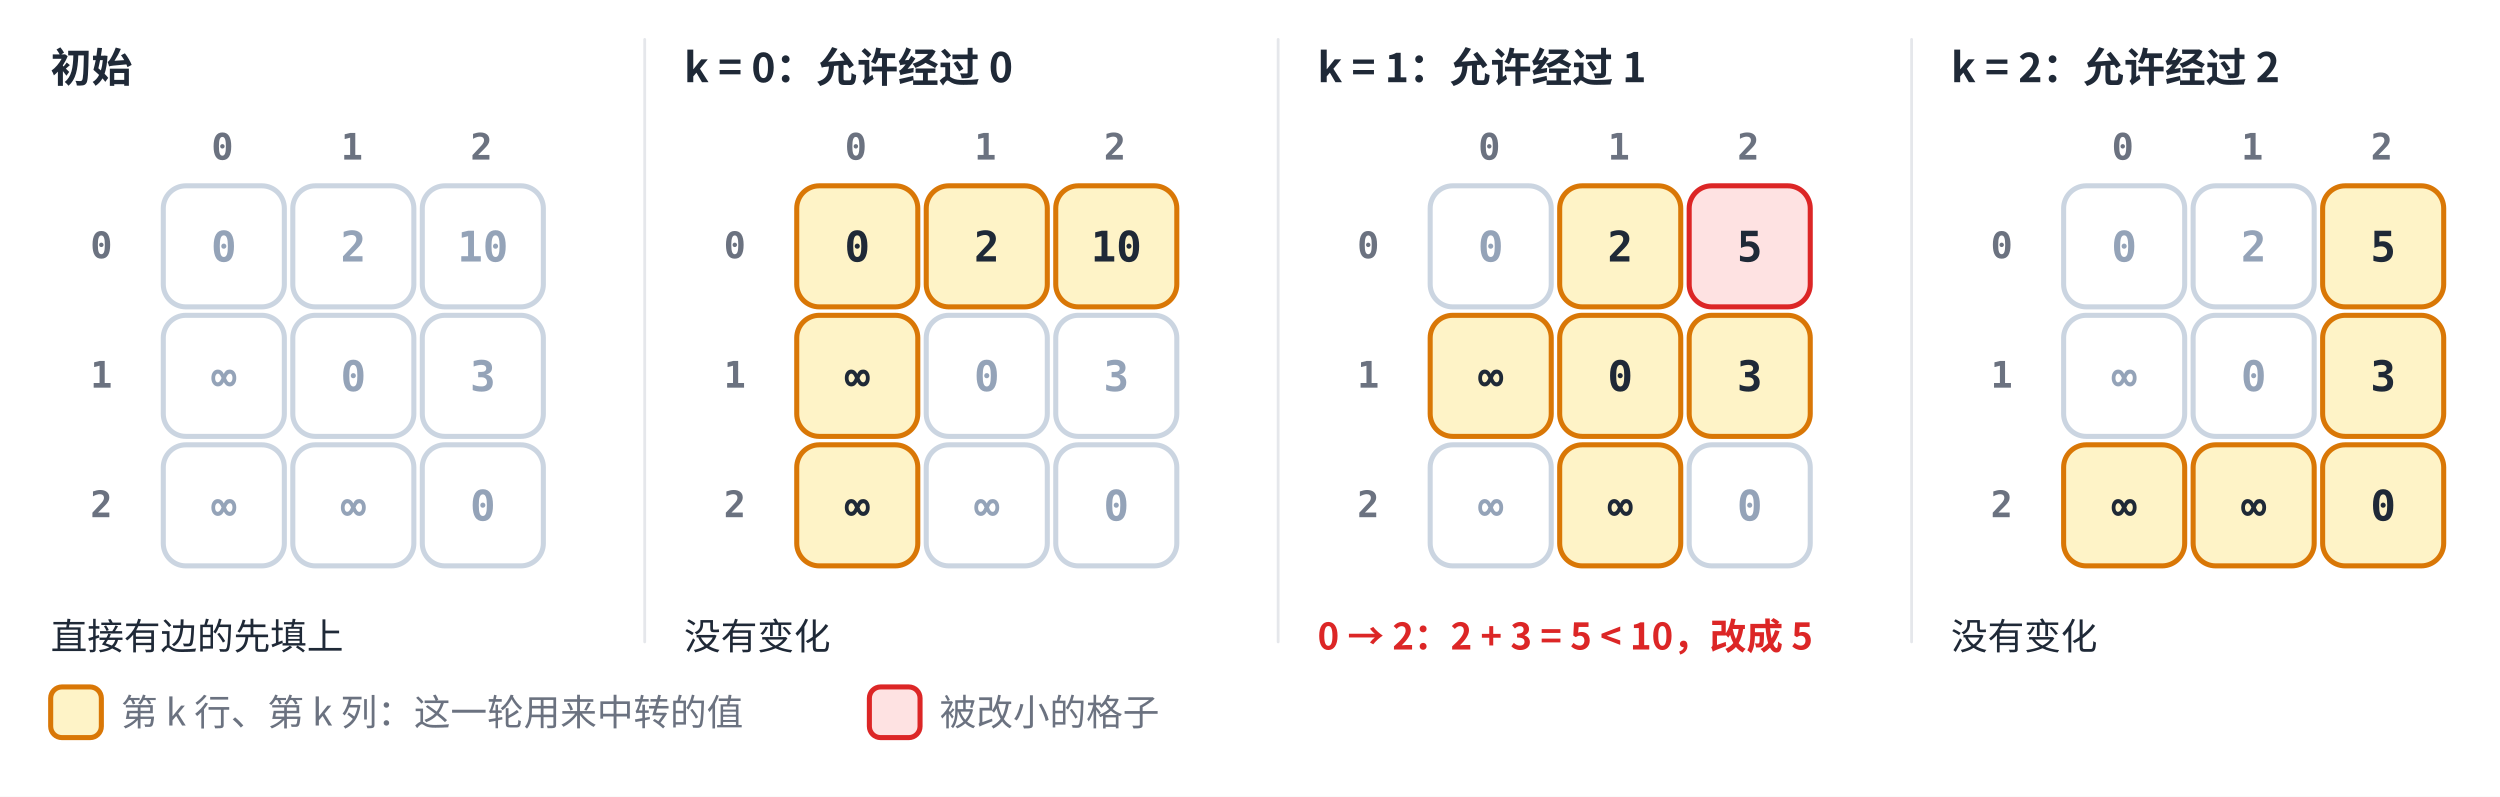
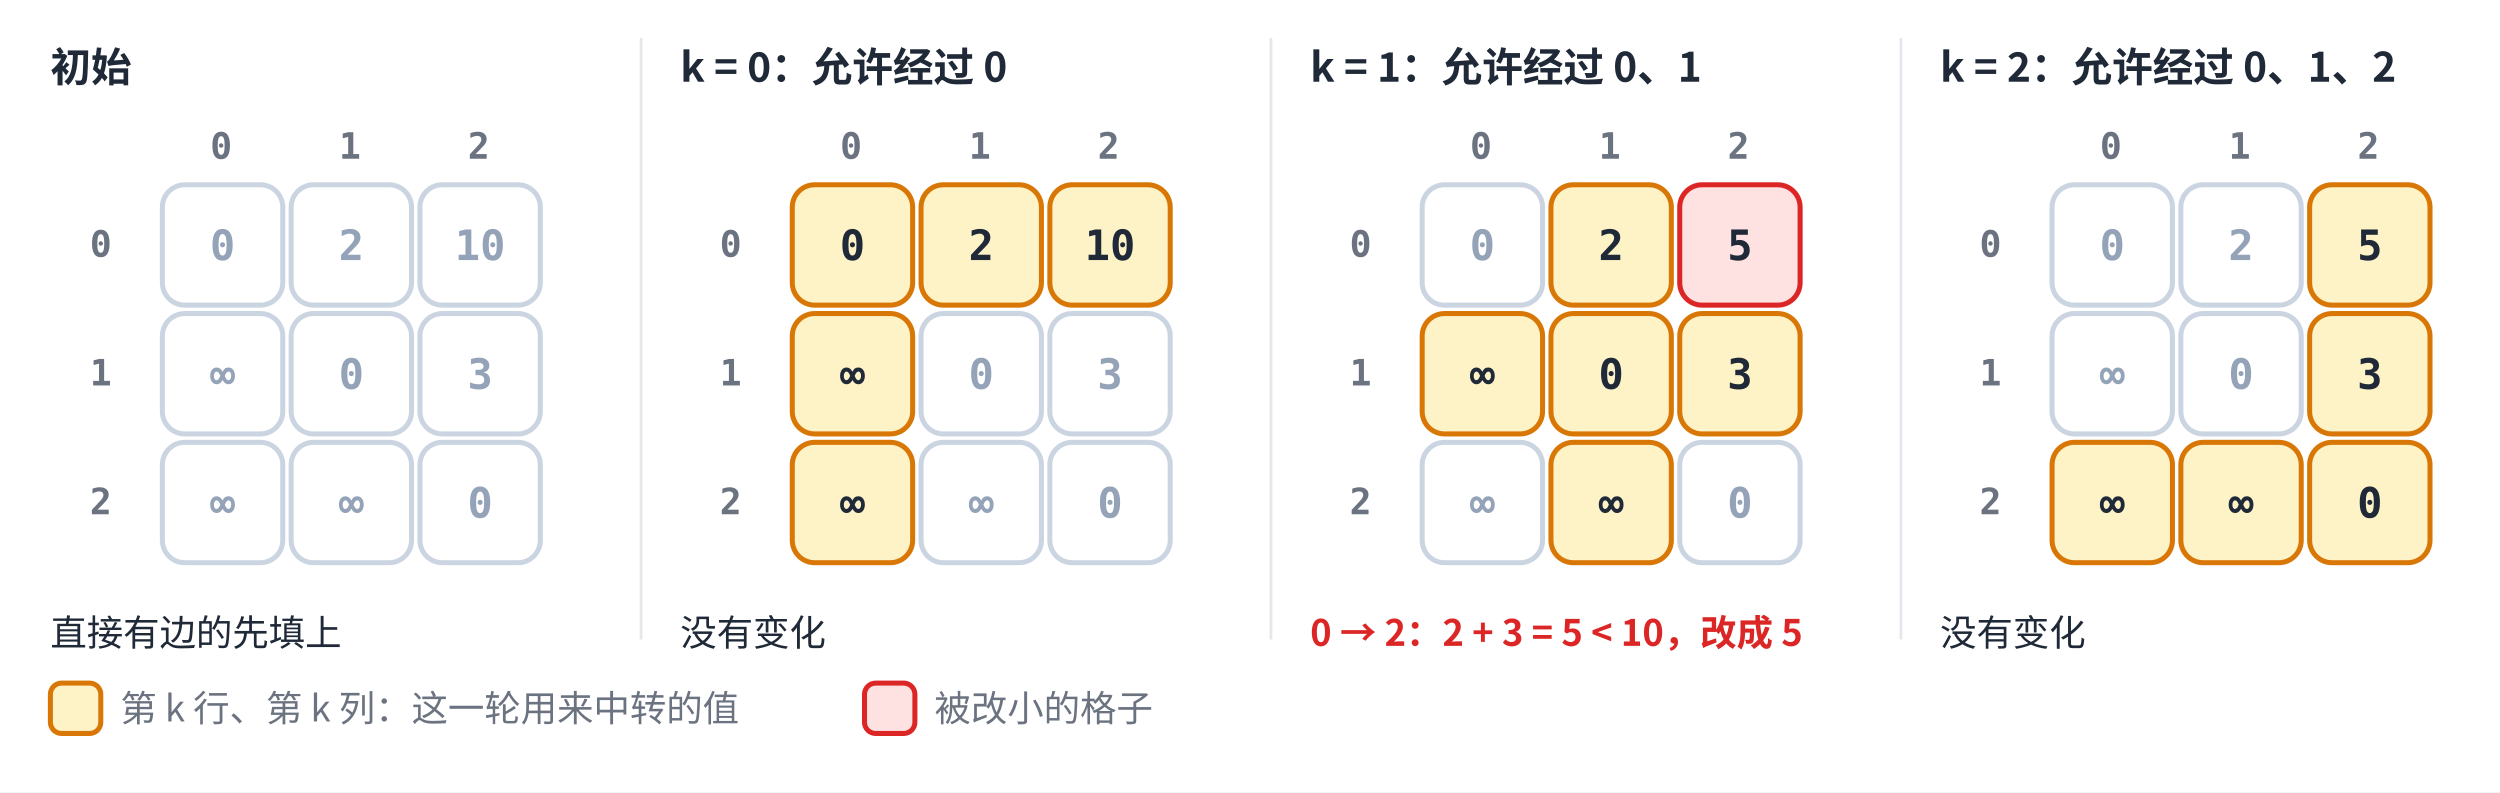
- <svg xmlns="http://www.w3.org/2000/svg" width="888" height="283" viewBox="0 0 888 283">
-   <rect width="888" height="283" fill="#FFFFFF" />
+ <svg xmlns="http://www.w3.org/2000/svg" width="893" height="283" viewBox="0 0 893 283">
+   <rect width="893" height="283" fill="#FFFFFF" />
  <text x="18.0" y="29.2" font-size="14.5" fill="#1F2937" text-anchor="start" font-family="PingFang SC, Hiragino Sans GB, Microsoft YaHei, Noto Sans CJK SC, Helvetica, Arial, sans-serif" font-weight="700">初始</text>
  <text x="79.0" y="56.7" font-size="13" fill="#6B7280" text-anchor="middle" font-family="Menlo, Consolas, DejaVu Sans Mono, PingFang SC, monospace" font-weight="700">0</text>
  <text x="36.0" y="91.7" font-size="13" fill="#6B7280" text-anchor="middle" font-family="Menlo, Consolas, DejaVu Sans Mono, PingFang SC, monospace" font-weight="700">0</text>
  <text x="125.0" y="56.7" font-size="13" fill="#6B7280" text-anchor="middle" font-family="Menlo, Consolas, DejaVu Sans Mono, PingFang SC, monospace" font-weight="700">1</text>
  <text x="36.0" y="137.7" font-size="13" fill="#6B7280" text-anchor="middle" font-family="Menlo, Consolas, DejaVu Sans Mono, PingFang SC, monospace" font-weight="700">1</text>
  <text x="171.0" y="56.7" font-size="13" fill="#6B7280" text-anchor="middle" font-family="Menlo, Consolas, DejaVu Sans Mono, PingFang SC, monospace" font-weight="700">2</text>
  <text x="36.0" y="183.7" font-size="13" fill="#6B7280" text-anchor="middle" font-family="Menlo, Consolas, DejaVu Sans Mono, PingFang SC, monospace" font-weight="700">2</text>
  <rect x="58.0" y="66.0" width="43.0" height="43.0" rx="8" fill="#FFFFFF" stroke="#CBD5E1" stroke-width="1.8" />
  <text x="79.5" y="92.9" font-size="15" fill="#94A3B8" text-anchor="middle" font-family="Menlo, Consolas, DejaVu Sans Mono, PingFang SC, monospace" font-weight="700">0</text>
  <rect x="104.0" y="66.0" width="43.0" height="43.0" rx="8" fill="#FFFFFF" stroke="#CBD5E1" stroke-width="1.8" />
  <text x="125.5" y="92.9" font-size="15" fill="#94A3B8" text-anchor="middle" font-family="Menlo, Consolas, DejaVu Sans Mono, PingFang SC, monospace" font-weight="700">2</text>
  <rect x="150.0" y="66.0" width="43.0" height="43.0" rx="8" fill="#FFFFFF" stroke="#CBD5E1" stroke-width="1.8" />
  <text x="171.5" y="92.9" font-size="15" fill="#94A3B8" text-anchor="middle" font-family="Menlo, Consolas, DejaVu Sans Mono, PingFang SC, monospace" font-weight="700">10</text>
  <rect x="58.0" y="112.0" width="43.0" height="43.0" rx="8" fill="#FFFFFF" stroke="#CBD5E1" stroke-width="1.8" />
  <text x="79.5" y="138.9" font-size="15" fill="#94A3B8" text-anchor="middle" font-family="Menlo, Consolas, DejaVu Sans Mono, PingFang SC, monospace" font-weight="700">∞</text>
  <rect x="104.0" y="112.0" width="43.0" height="43.0" rx="8" fill="#FFFFFF" stroke="#CBD5E1" stroke-width="1.8" />
  <text x="125.5" y="138.9" font-size="15" fill="#94A3B8" text-anchor="middle" font-family="Menlo, Consolas, DejaVu Sans Mono, PingFang SC, monospace" font-weight="700">0</text>
  <rect x="150.0" y="112.0" width="43.0" height="43.0" rx="8" fill="#FFFFFF" stroke="#CBD5E1" stroke-width="1.8" />
  <text x="171.5" y="138.9" font-size="15" fill="#94A3B8" text-anchor="middle" font-family="Menlo, Consolas, DejaVu Sans Mono, PingFang SC, monospace" font-weight="700">3</text>
  <rect x="58.0" y="158.0" width="43.0" height="43.0" rx="8" fill="#FFFFFF" stroke="#CBD5E1" stroke-width="1.8" />
  <text x="79.5" y="184.9" font-size="15" fill="#94A3B8" text-anchor="middle" font-family="Menlo, Consolas, DejaVu Sans Mono, PingFang SC, monospace" font-weight="700">∞</text>
  <rect x="104.0" y="158.0" width="43.0" height="43.0" rx="8" fill="#FFFFFF" stroke="#CBD5E1" stroke-width="1.8" />
  <text x="125.5" y="184.9" font-size="15" fill="#94A3B8" text-anchor="middle" font-family="Menlo, Consolas, DejaVu Sans Mono, PingFang SC, monospace" font-weight="700">∞</text>
  <rect x="150.0" y="158.0" width="43.0" height="43.0" rx="8" fill="#FFFFFF" stroke="#CBD5E1" stroke-width="1.8" />
  <text x="171.5" y="184.9" font-size="15" fill="#94A3B8" text-anchor="middle" font-family="Menlo, Consolas, DejaVu Sans Mono, PingFang SC, monospace" font-weight="700">0</text>
  <text x="18.0" y="230.7" font-size="13" fill="#1F2937" text-anchor="start" font-family="PingFang SC, Hiragino Sans GB, Microsoft YaHei, Noto Sans CJK SC, Helvetica, Arial, sans-serif">直接有边的先填上</text>
  <line x1="229.0" y1="14.0" x2="229.0" y2="228.0" stroke="#E5E7EB" stroke-width="1" stroke-linecap="round" />
  <text x="243.0" y="29.2" font-size="14.5" fill="#1F2937" text-anchor="start" font-family="PingFang SC, Hiragino Sans GB, Microsoft YaHei, Noto Sans CJK SC, Helvetica, Arial, sans-serif" font-weight="700">k = 0：允许经过 0</text>
  <text x="304.0" y="56.7" font-size="13" fill="#6B7280" text-anchor="middle" font-family="Menlo, Consolas, DejaVu Sans Mono, PingFang SC, monospace" font-weight="700">0</text>
  <text x="261.0" y="91.7" font-size="13" fill="#6B7280" text-anchor="middle" font-family="Menlo, Consolas, DejaVu Sans Mono, PingFang SC, monospace" font-weight="700">0</text>
  <text x="350.0" y="56.7" font-size="13" fill="#6B7280" text-anchor="middle" font-family="Menlo, Consolas, DejaVu Sans Mono, PingFang SC, monospace" font-weight="700">1</text>
  <text x="261.0" y="137.7" font-size="13" fill="#6B7280" text-anchor="middle" font-family="Menlo, Consolas, DejaVu Sans Mono, PingFang SC, monospace" font-weight="700">1</text>
  <text x="396.0" y="56.7" font-size="13" fill="#6B7280" text-anchor="middle" font-family="Menlo, Consolas, DejaVu Sans Mono, PingFang SC, monospace" font-weight="700">2</text>
  <text x="261.0" y="183.7" font-size="13" fill="#6B7280" text-anchor="middle" font-family="Menlo, Consolas, DejaVu Sans Mono, PingFang SC, monospace" font-weight="700">2</text>
  <rect x="283.0" y="66.0" width="43.0" height="43.0" rx="8" fill="#FEF3C7" stroke="#D97706" stroke-width="1.8" />
  <text x="304.5" y="92.9" font-size="15" fill="#1F2937" text-anchor="middle" font-family="Menlo, Consolas, DejaVu Sans Mono, PingFang SC, monospace" font-weight="700">0</text>
  <rect x="329.0" y="66.0" width="43.0" height="43.0" rx="8" fill="#FEF3C7" stroke="#D97706" stroke-width="1.8" />
  <text x="350.5" y="92.9" font-size="15" fill="#1F2937" text-anchor="middle" font-family="Menlo, Consolas, DejaVu Sans Mono, PingFang SC, monospace" font-weight="700">2</text>
  <rect x="375.0" y="66.0" width="43.0" height="43.0" rx="8" fill="#FEF3C7" stroke="#D97706" stroke-width="1.8" />
  <text x="396.5" y="92.9" font-size="15" fill="#1F2937" text-anchor="middle" font-family="Menlo, Consolas, DejaVu Sans Mono, PingFang SC, monospace" font-weight="700">10</text>
  <rect x="283.0" y="112.0" width="43.0" height="43.0" rx="8" fill="#FEF3C7" stroke="#D97706" stroke-width="1.8" />
  <text x="304.5" y="138.9" font-size="15" fill="#1F2937" text-anchor="middle" font-family="Menlo, Consolas, DejaVu Sans Mono, PingFang SC, monospace" font-weight="700">∞</text>
  <rect x="329.0" y="112.0" width="43.0" height="43.0" rx="8" fill="#FFFFFF" stroke="#CBD5E1" stroke-width="1.8" />
  <text x="350.5" y="138.9" font-size="15" fill="#94A3B8" text-anchor="middle" font-family="Menlo, Consolas, DejaVu Sans Mono, PingFang SC, monospace" font-weight="700">0</text>
  <rect x="375.0" y="112.0" width="43.0" height="43.0" rx="8" fill="#FFFFFF" stroke="#CBD5E1" stroke-width="1.8" />
  <text x="396.5" y="138.9" font-size="15" fill="#94A3B8" text-anchor="middle" font-family="Menlo, Consolas, DejaVu Sans Mono, PingFang SC, monospace" font-weight="700">3</text>
  <rect x="283.0" y="158.0" width="43.0" height="43.0" rx="8" fill="#FEF3C7" stroke="#D97706" stroke-width="1.8" />
  <text x="304.5" y="184.9" font-size="15" fill="#1F2937" text-anchor="middle" font-family="Menlo, Consolas, DejaVu Sans Mono, PingFang SC, monospace" font-weight="700">∞</text>
  <rect x="329.0" y="158.0" width="43.0" height="43.0" rx="8" fill="#FFFFFF" stroke="#CBD5E1" stroke-width="1.8" />
  <text x="350.5" y="184.9" font-size="15" fill="#94A3B8" text-anchor="middle" font-family="Menlo, Consolas, DejaVu Sans Mono, PingFang SC, monospace" font-weight="700">∞</text>
  <rect x="375.0" y="158.0" width="43.0" height="43.0" rx="8" fill="#FFFFFF" stroke="#CBD5E1" stroke-width="1.8" />
  <text x="396.5" y="184.9" font-size="15" fill="#94A3B8" text-anchor="middle" font-family="Menlo, Consolas, DejaVu Sans Mono, PingFang SC, monospace" font-weight="700">0</text>
  <text x="243.0" y="230.7" font-size="13" fill="#1F2937" text-anchor="start" font-family="PingFang SC, Hiragino Sans GB, Microsoft YaHei, Noto Sans CJK SC, Helvetica, Arial, sans-serif">没有变化</text>
  <line x1="454.0" y1="14.0" x2="454.0" y2="228.0" stroke="#E5E7EB" stroke-width="1" stroke-linecap="round" />
-   <text x="468.0" y="29.2" font-size="14.5" fill="#1F2937" text-anchor="start" font-family="PingFang SC, Hiragino Sans GB, Microsoft YaHei, Noto Sans CJK SC, Helvetica, Arial, sans-serif" font-weight="700">k = 1：允许经过 1</text>
+   <text x="468.0" y="29.2" font-size="14.5" fill="#1F2937" text-anchor="start" font-family="PingFang SC, Hiragino Sans GB, Microsoft YaHei, Noto Sans CJK SC, Helvetica, Arial, sans-serif" font-weight="700">k = 1：允许经过 0、1</text>
  <text x="529.0" y="56.7" font-size="13" fill="#6B7280" text-anchor="middle" font-family="Menlo, Consolas, DejaVu Sans Mono, PingFang SC, monospace" font-weight="700">0</text>
  <text x="486.0" y="91.7" font-size="13" fill="#6B7280" text-anchor="middle" font-family="Menlo, Consolas, DejaVu Sans Mono, PingFang SC, monospace" font-weight="700">0</text>
  <text x="575.0" y="56.7" font-size="13" fill="#6B7280" text-anchor="middle" font-family="Menlo, Consolas, DejaVu Sans Mono, PingFang SC, monospace" font-weight="700">1</text>
  <text x="486.0" y="137.7" font-size="13" fill="#6B7280" text-anchor="middle" font-family="Menlo, Consolas, DejaVu Sans Mono, PingFang SC, monospace" font-weight="700">1</text>
  <text x="621.0" y="56.7" font-size="13" fill="#6B7280" text-anchor="middle" font-family="Menlo, Consolas, DejaVu Sans Mono, PingFang SC, monospace" font-weight="700">2</text>
  <text x="486.0" y="183.7" font-size="13" fill="#6B7280" text-anchor="middle" font-family="Menlo, Consolas, DejaVu Sans Mono, PingFang SC, monospace" font-weight="700">2</text>
  <rect x="508.0" y="66.0" width="43.0" height="43.0" rx="8" fill="#FFFFFF" stroke="#CBD5E1" stroke-width="1.8" />
  <text x="529.5" y="92.9" font-size="15" fill="#94A3B8" text-anchor="middle" font-family="Menlo, Consolas, DejaVu Sans Mono, PingFang SC, monospace" font-weight="700">0</text>
  <rect x="554.0" y="66.0" width="43.0" height="43.0" rx="8" fill="#FEF3C7" stroke="#D97706" stroke-width="1.8" />
  <text x="575.5" y="92.9" font-size="15" fill="#1F2937" text-anchor="middle" font-family="Menlo, Consolas, DejaVu Sans Mono, PingFang SC, monospace" font-weight="700">2</text>
  <rect x="600.0" y="66.0" width="43.0" height="43.0" rx="8" fill="#FEE2E2" stroke="#DC2626" stroke-width="1.8" />
  <text x="621.5" y="92.9" font-size="15" fill="#1F2937" text-anchor="middle" font-family="Menlo, Consolas, DejaVu Sans Mono, PingFang SC, monospace" font-weight="700">5</text>
  <rect x="508.0" y="112.0" width="43.0" height="43.0" rx="8" fill="#FEF3C7" stroke="#D97706" stroke-width="1.8" />
  <text x="529.5" y="138.9" font-size="15" fill="#1F2937" text-anchor="middle" font-family="Menlo, Consolas, DejaVu Sans Mono, PingFang SC, monospace" font-weight="700">∞</text>
  <rect x="554.0" y="112.0" width="43.0" height="43.0" rx="8" fill="#FEF3C7" stroke="#D97706" stroke-width="1.8" />
  <text x="575.5" y="138.9" font-size="15" fill="#1F2937" text-anchor="middle" font-family="Menlo, Consolas, DejaVu Sans Mono, PingFang SC, monospace" font-weight="700">0</text>
  <rect x="600.0" y="112.0" width="43.0" height="43.0" rx="8" fill="#FEF3C7" stroke="#D97706" stroke-width="1.8" />
  <text x="621.5" y="138.9" font-size="15" fill="#1F2937" text-anchor="middle" font-family="Menlo, Consolas, DejaVu Sans Mono, PingFang SC, monospace" font-weight="700">3</text>
  <rect x="508.0" y="158.0" width="43.0" height="43.0" rx="8" fill="#FFFFFF" stroke="#CBD5E1" stroke-width="1.8" />
  <text x="529.5" y="184.9" font-size="15" fill="#94A3B8" text-anchor="middle" font-family="Menlo, Consolas, DejaVu Sans Mono, PingFang SC, monospace" font-weight="700">∞</text>
  <rect x="554.0" y="158.0" width="43.0" height="43.0" rx="8" fill="#FEF3C7" stroke="#D97706" stroke-width="1.8" />
  <text x="575.5" y="184.9" font-size="15" fill="#1F2937" text-anchor="middle" font-family="Menlo, Consolas, DejaVu Sans Mono, PingFang SC, monospace" font-weight="700">∞</text>
  <rect x="600.0" y="158.0" width="43.0" height="43.0" rx="8" fill="#FFFFFF" stroke="#CBD5E1" stroke-width="1.8" />
  <text x="621.5" y="184.9" font-size="15" fill="#94A3B8" text-anchor="middle" font-family="Menlo, Consolas, DejaVu Sans Mono, PingFang SC, monospace" font-weight="700">0</text>
  <text x="468.0" y="230.7" font-size="13" fill="#DC2626" text-anchor="start" font-family="PingFang SC, Hiragino Sans GB, Microsoft YaHei, Noto Sans CJK SC, Helvetica, Arial, sans-serif" font-weight="700">0 → 2：2 + 3 = 5 &lt; 10，改成 5</text>
  <line x1="679.0" y1="14.0" x2="679.0" y2="228.0" stroke="#E5E7EB" stroke-width="1" stroke-linecap="round" />
-   <text x="693.0" y="29.2" font-size="14.5" fill="#1F2937" text-anchor="start" font-family="PingFang SC, Hiragino Sans GB, Microsoft YaHei, Noto Sans CJK SC, Helvetica, Arial, sans-serif" font-weight="700">k = 2：允许经过 2</text>
+   <text x="693.0" y="29.2" font-size="14.5" fill="#1F2937" text-anchor="start" font-family="PingFang SC, Hiragino Sans GB, Microsoft YaHei, Noto Sans CJK SC, Helvetica, Arial, sans-serif" font-weight="700">k = 2：允许经过 0、1、2</text>
  <text x="754.0" y="56.7" font-size="13" fill="#6B7280" text-anchor="middle" font-family="Menlo, Consolas, DejaVu Sans Mono, PingFang SC, monospace" font-weight="700">0</text>
  <text x="711.0" y="91.7" font-size="13" fill="#6B7280" text-anchor="middle" font-family="Menlo, Consolas, DejaVu Sans Mono, PingFang SC, monospace" font-weight="700">0</text>
  <text x="800.0" y="56.7" font-size="13" fill="#6B7280" text-anchor="middle" font-family="Menlo, Consolas, DejaVu Sans Mono, PingFang SC, monospace" font-weight="700">1</text>
  <text x="711.0" y="137.7" font-size="13" fill="#6B7280" text-anchor="middle" font-family="Menlo, Consolas, DejaVu Sans Mono, PingFang SC, monospace" font-weight="700">1</text>
  <text x="846.0" y="56.7" font-size="13" fill="#6B7280" text-anchor="middle" font-family="Menlo, Consolas, DejaVu Sans Mono, PingFang SC, monospace" font-weight="700">2</text>
  <text x="711.0" y="183.7" font-size="13" fill="#6B7280" text-anchor="middle" font-family="Menlo, Consolas, DejaVu Sans Mono, PingFang SC, monospace" font-weight="700">2</text>
  <rect x="733.0" y="66.0" width="43.0" height="43.0" rx="8" fill="#FFFFFF" stroke="#CBD5E1" stroke-width="1.8" />
  <text x="754.5" y="92.9" font-size="15" fill="#94A3B8" text-anchor="middle" font-family="Menlo, Consolas, DejaVu Sans Mono, PingFang SC, monospace" font-weight="700">0</text>
  <rect x="779.0" y="66.0" width="43.0" height="43.0" rx="8" fill="#FFFFFF" stroke="#CBD5E1" stroke-width="1.8" />
  <text x="800.5" y="92.9" font-size="15" fill="#94A3B8" text-anchor="middle" font-family="Menlo, Consolas, DejaVu Sans Mono, PingFang SC, monospace" font-weight="700">2</text>
  <rect x="825.0" y="66.0" width="43.0" height="43.0" rx="8" fill="#FEF3C7" stroke="#D97706" stroke-width="1.8" />
  <text x="846.5" y="92.9" font-size="15" fill="#1F2937" text-anchor="middle" font-family="Menlo, Consolas, DejaVu Sans Mono, PingFang SC, monospace" font-weight="700">5</text>
  <rect x="733.0" y="112.0" width="43.0" height="43.0" rx="8" fill="#FFFFFF" stroke="#CBD5E1" stroke-width="1.8" />
  <text x="754.5" y="138.9" font-size="15" fill="#94A3B8" text-anchor="middle" font-family="Menlo, Consolas, DejaVu Sans Mono, PingFang SC, monospace" font-weight="700">∞</text>
  <rect x="779.0" y="112.0" width="43.0" height="43.0" rx="8" fill="#FFFFFF" stroke="#CBD5E1" stroke-width="1.8" />
  <text x="800.5" y="138.9" font-size="15" fill="#94A3B8" text-anchor="middle" font-family="Menlo, Consolas, DejaVu Sans Mono, PingFang SC, monospace" font-weight="700">0</text>
  <rect x="825.0" y="112.0" width="43.0" height="43.0" rx="8" fill="#FEF3C7" stroke="#D97706" stroke-width="1.8" />
  <text x="846.5" y="138.9" font-size="15" fill="#1F2937" text-anchor="middle" font-family="Menlo, Consolas, DejaVu Sans Mono, PingFang SC, monospace" font-weight="700">3</text>
  <rect x="733.0" y="158.0" width="43.0" height="43.0" rx="8" fill="#FEF3C7" stroke="#D97706" stroke-width="1.8" />
  <text x="754.5" y="184.9" font-size="15" fill="#1F2937" text-anchor="middle" font-family="Menlo, Consolas, DejaVu Sans Mono, PingFang SC, monospace" font-weight="700">∞</text>
  <rect x="779.0" y="158.0" width="43.0" height="43.0" rx="8" fill="#FEF3C7" stroke="#D97706" stroke-width="1.8" />
  <text x="800.5" y="184.9" font-size="15" fill="#1F2937" text-anchor="middle" font-family="Menlo, Consolas, DejaVu Sans Mono, PingFang SC, monospace" font-weight="700">∞</text>
  <rect x="825.0" y="158.0" width="43.0" height="43.0" rx="8" fill="#FEF3C7" stroke="#D97706" stroke-width="1.8" />
  <text x="846.5" y="184.9" font-size="15" fill="#1F2937" text-anchor="middle" font-family="Menlo, Consolas, DejaVu Sans Mono, PingFang SC, monospace" font-weight="700">0</text>
  <text x="693.0" y="230.7" font-size="13" fill="#1F2937" text-anchor="start" font-family="PingFang SC, Hiragino Sans GB, Microsoft YaHei, Noto Sans CJK SC, Helvetica, Arial, sans-serif">没有变化</text>
  <rect x="18.0" y="244.0" width="18.0" height="18.0" rx="4" fill="#FEF3C7" stroke="#D97706" stroke-width="1.8" />
  <text x="43.0" y="257.7" font-size="13" fill="#6B7280" text-anchor="start" font-family="PingFang SC, Hiragino Sans GB, Microsoft YaHei, Noto Sans CJK SC, Helvetica, Arial, sans-serif">第 k 行、第 k 列：这一轮用来中转的值</text>
  <rect x="308.8" y="244.0" width="18.0" height="18.0" rx="4" fill="#FEE2E2" stroke="#DC2626" stroke-width="1.8" />
  <text x="333.8" y="257.7" font-size="13" fill="#6B7280" text-anchor="start" font-family="PingFang SC, Hiragino Sans GB, Microsoft YaHei, Noto Sans CJK SC, Helvetica, Arial, sans-serif">被改小的格子</text>
</svg>
